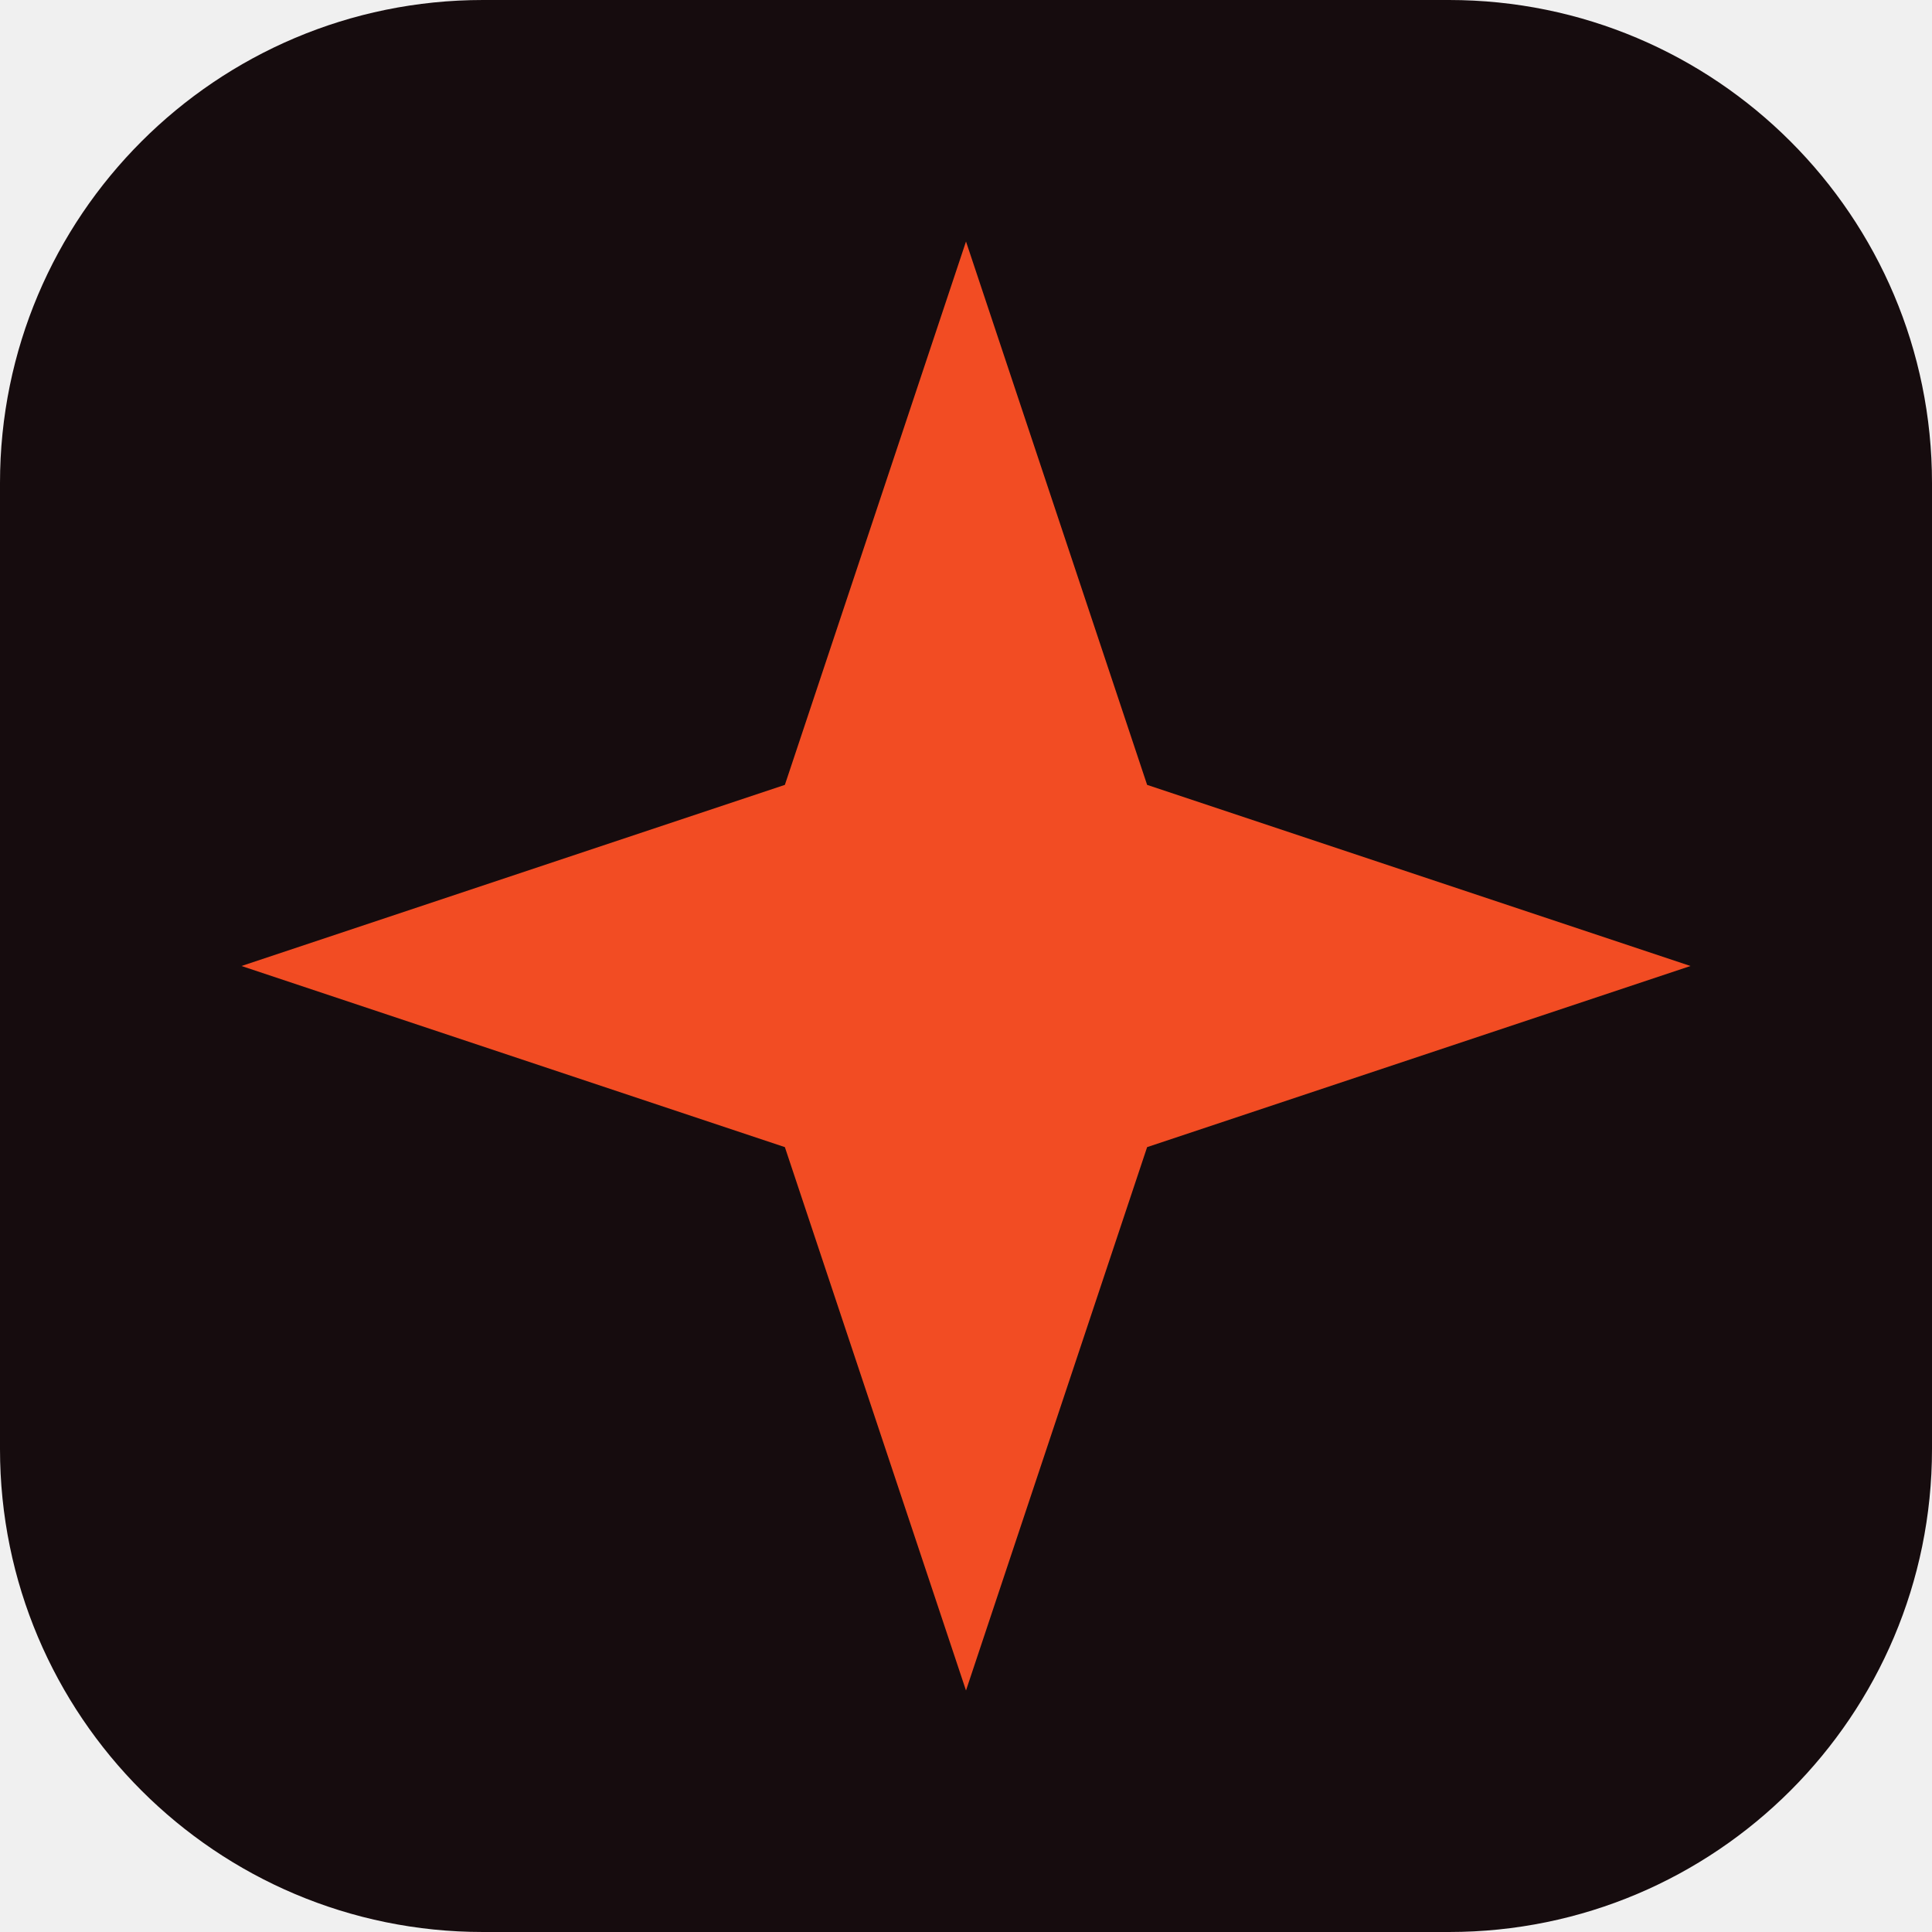
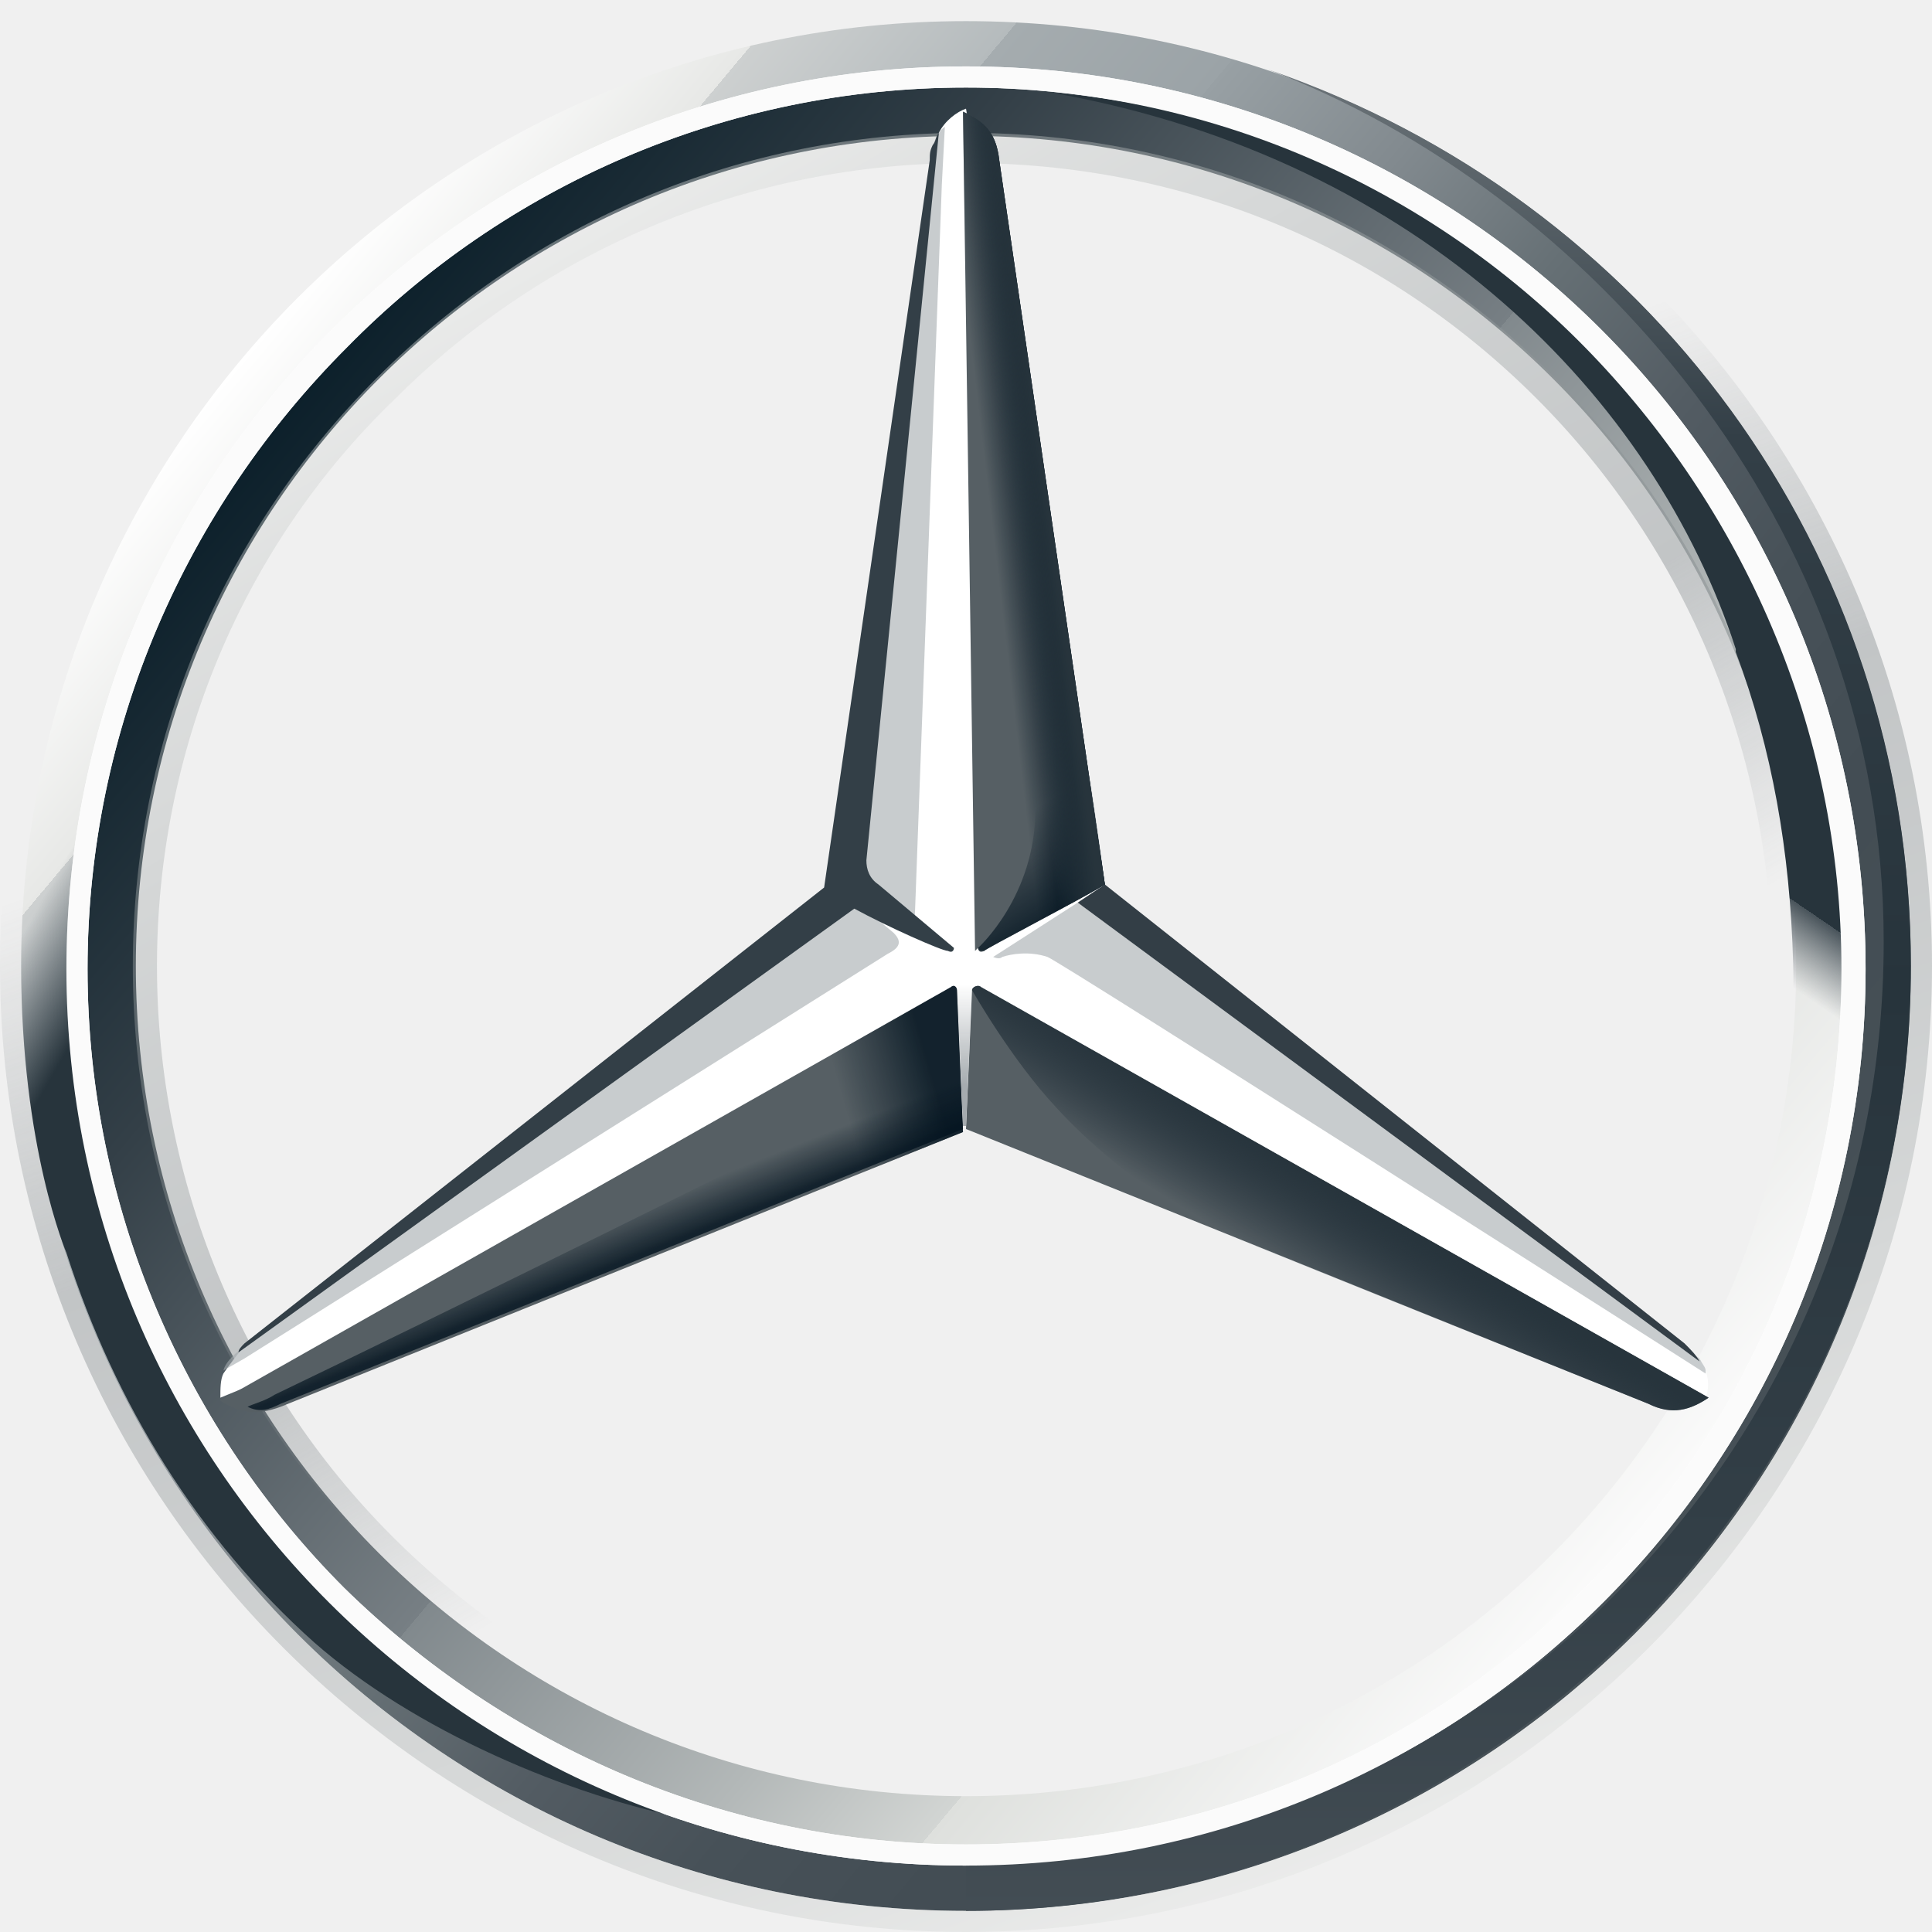
- <svg xmlns="http://www.w3.org/2000/svg" viewBox="0 0 64 64">
-   <rect width="64" height="64" rx="16" fill="#160c0e" />
-   <path d="M32 8 38 26 56 32 38 38 32 56 26 38 8 32 26 26Z" fill="#f24c23" />
+ <svg xmlns="http://www.w3.org/2000/svg" class="footer-brands-logo__star" viewBox="0 0 64 64">
+   <linearGradient id="a" gradientUnits="userSpaceOnUse" x1="114" y1="-142.9" x2="162" y2="-183.1" gradientTransform="matrix(1 0 0 -1 -106 -131)">
+     <stop offset="0" stop-color="#FFF" />
+     <stop offset=".1" stop-color="#E7E8E6" />
+     <stop offset=".1" stop-color="#CDD0D0" />
+     <stop offset=".2" stop-color="#B5BBBD" />
+     <stop offset=".2" stop-color="#A5ACAF" />
+     <stop offset=".3" stop-color="#9BA3A7" />
+     <stop offset=".3" stop-color="#98A0A4" />
+     <stop offset=".4" stop-color="#828A8F" />
+     <stop offset=".5" stop-color="#667075" />
+     <stop offset=".6" stop-color="#535C63" />
+     <stop offset=".7" stop-color="#475158" />
+     <stop offset=".8" stop-color="#434D54" />
+     <stop offset="1" stop-color="#475157" />
+   </linearGradient>
+   <path fill="url(#a)" d="M63.3 32c0 17.3-14 31.3-31.3 31.3S.7 49.3.7 32 14.7.7 32 .7s31.3 14 31.3 31.3zM32 2.6C15.7 2.6 2.6 15.7 2.6 32S15.8 61.4 32 61.4c16.3 0 29.4-13.2 29.4-29.4C61.4 15.7 48.3 2.6 32 2.6z" />
+   <linearGradient id="b" gradientUnits="userSpaceOnUse" x1="115.47" y1="-144.06" x2="160.47" y2="-181.86" gradientTransform="matrix(1 0 0 -1 -106 -131)">
+     <stop offset="0" stop-color="#0B1F2A" />
+     <stop offset=".2" stop-color="#333F47" />
+     <stop offset=".5" stop-color="#777F84" />
+     <stop offset=".5" stop-color="#81898D" />
+     <stop offset=".7" stop-color="#B3B8B8" />
+     <stop offset=".8" stop-color="#D2D5D3" />
+     <stop offset=".8" stop-color="#DEE0DD" />
+     <stop offset="1" stop-color="#FBFBFB" />
+   </linearGradient>
+   <path fill="url(#b)" d="M32 2.6C15.7 2.6 2.6 15.7 2.6 32S15.8 61.4 32 61.4c16.3 0 29.4-13.2 29.4-29.4C61.4 15.7 48.3 2.6 32 2.6zm0 56.9C16.8 59.5 4.5 47.2 4.5 32S16.8 4.5 32 4.5 59.5 16.8 59.5 32 47.2 59.5 32 59.5z" />
+   <linearGradient id="c" gradientUnits="userSpaceOnUse" x1="1933.73" y1="-176.94" x2="1955.63" y2="-237.14" gradientTransform="matrix(-1 0 0 1 1976.672 239.007)">
+     <stop offset="0" stop-color="#E1E3E1" />
+     <stop offset=".1" stop-color="#C1C5C4" />
+     <stop offset=".3" stop-color="#9BA1A2" />
+     <stop offset=".5" stop-color="#7D8487" />
+     <stop offset=".7" stop-color="#687074" stop-opacity="0" />
+     <stop offset=".8" stop-color="#5b6469" stop-opacity="0" />
+     <stop offset="1" stop-color="#576065" stop-opacity="0" />
+   </linearGradient>
+   <path opacity=".4" fill="url(#c)" d="M32 63.3c17.3 0 31.3-14 31.3-31.3S49.3.7 32 .7.7 14.7.7 32s14 31.3 31.3 31.3zM32 0c17.6 0 32 14.4 32 32S49.6 64 32 64 0 49.6 0 32 14.4 0 32 0z" />
+   <path fill="#FFF" d="M2.2 32.1C2.2 15.7 15.5 2.2 32 2.2s29.8 13.4 29.8 29.9c0 16.4-13.3 29.7-29.8 29.7S2.2 48.5 2.2 32.1zm9.3-20.6c-5.3 5.3-8.6 12.6-8.6 20.6 0 8 3.3 15.3 8.5 20.5 5.3 5.2 12.6 8.5 20.6 8.5 8 0 15.3-3.2 20.5-8.5 5.3-5.2 8.5-12.5 8.5-20.5s-3.3-15.3-8.5-20.6C47.3 6.2 40 2.9 32 2.9s-15.3 3.3-20.5 8.6z" />
+   <linearGradient id="d" gradientUnits="userSpaceOnUse" x1="124.2" y1="-139.1" x2="151.8" y2="-186.9" gradientTransform="matrix(1 0 0 -1 -106 -131)">
+     <stop offset="0" stop-color="#E1E3E1" />
+     <stop offset=".1" stop-color="#C1C5C4" />
+     <stop offset=".3" stop-color="#9BA1A2" />
+     <stop offset=".5" stop-color="#7D8487" />
+     <stop offset=".7" stop-color="#687074" stop-opacity="0" />
+     <stop offset=".8" stop-color="#5b6469" stop-opacity="0" />
+     <stop offset="1" stop-color="#576065" stop-opacity="0" />
+   </linearGradient>
+   <path opacity=".4" fill="url(#d)" d="M32 59.6c-7.4 0-14.3-2.9-19.5-8.1S4.4 39.4 4.4 32s2.9-14.3 8.1-19.5S24.6 4.4 32 4.4s14.3 2.9 19.5 8.1 8.1 12.1 8.1 19.5-2.9 14.3-8.1 19.5-12.1 8.1-19.5 8.1zm0-.8c7.1 0 13.9-2.8 18.9-7.8 5.1-5.1 7.8-11.8 7.8-18.9s-2.8-13.9-7.8-18.9C45.8 8.1 39.1 5.4 32 5.4c-7.1 0-13.9 2.8-18.9 7.8C8 18.1 5.2 24.9 5.2 32c0 7.1 2.8 13.9 7.8 18.9 5.1 5.1 11.9 7.9 19 7.9z" />
+   <path fill="#FFF" d="M56.3 45c-.5-.4-19.8-15.7-19.8-15.7L32 3.6c-.3.1-.7.4-.9.8l-3.2 25L8 44.7s-.4.5-.6.8c-.1.2-.1.5-.1.8l24.6-10.1 24.6 10.1c.2-.5 0-1-.2-1.3z" />
+   <path fill="#565F64" d="M32.2 32.8l-.2 4.6 22.6 9.1c.8.4 1.4.2 2-.2L32.5 32.7c-.1-.1-.3 0-.3.1z" />
+   <linearGradient id="e" gradientUnits="userSpaceOnUse" x1="150.49" y1="-170.39" x2="148.79" y2="-173.19" gradientTransform="matrix(1 0 0 -1 -106 -131)">
+     <stop offset="0" stop-color="#27343C" />
+     <stop offset="1" stop-color="#00111e" stop-opacity="0" />
+   </linearGradient>
+   <path fill="url(#e)" d="M32.2 32.8s1.3 2.3 2.8 3.9c2.1 2.3 4.9 3.9 4.9 3.9l14.7 5.9c.8.4 1.4.2 2-.2L32.5 32.7c-.1-.1-.3 0-.3.1z" />
+   <path fill="#A4AAAE" fill-opacity=".6" d="M56.5 45.4c0-.1-.1-.2-.2-.4L35.7 29.9l-2.8 1.8s.2.1.3 0c.3-.1.9-.2 1.5 0 .5.2 21.8 13.8 21.8 13.8v-.1z" />
+   <path fill="#333E46" d="M55.8 44.5L36.6 29.3l-.9.6 20.6 15.2c-.1-.2-.3-.4-.5-.6z" />
+   <path fill="#565F64" d="M32.5 31.3l-.1.1s0 .2.2.1c.1-.1 3-1.6 4-2.2l-3.5-24c-.1-.9-.5-1.3-1.2-1.6l.4 27.8.2-.2z" />
+   <path fill="#A4AAAE" fill-opacity=".6" d="M30.8 5.3v1.3l-2.2 22.1c0 .3.1.6.4.8l1.3 1 .9-24.4.1-1.9c-.3.2-.4.6-.5 1.1zM29.6 30.9l-1.2-1L8.1 44.6s-.6.4-.7.8l.7-.4 21.3-13.4c.4-.2.5-.4.2-.7z" />
+   <path fill="#565F64" d="M31.7 32.8c0-.1-.1-.2-.2-.1L7.3 46.4c.6.4 1.2.5 2 .2l22.6-9.1-.2-4.7z" />
+   <linearGradient id="f" gradientUnits="userSpaceOnUse" x1="145.58" y1="-160.11" x2="142.78" y2="-155.61" gradientTransform="matrix(1 0 0 -1 -106 -131)">
+     <stop offset=".1" stop-color="#02131F" />
+     <stop offset=".9" stop-color="#02131f" stop-opacity="0" />
+   </linearGradient>
+   <path fill="url(#f)" d="M32.4 31.4l.1-.1-.1.1s0 .1.1.1h.1c.1-.1 3-1.6 4-2.2l-.4-2.9-3.1-21.1c0-.4-.1-.7-.3-.9 0 0 1.5 20.2 1.5 22.4 0 2.9-1.9 4.6-1.9 4.6z" />
+   <linearGradient id="g" gradientUnits="userSpaceOnUse" x1="137.98" y1="-167.34" x2="133.78" y2="-168.54" gradientTransform="matrix(1 0 0 -1 -106 -131)">
+     <stop offset=".2" stop-color="#02131F" />
+     <stop offset=".9" stop-color="#02131f" stop-opacity="0" />
+   </linearGradient>
+   <path fill="url(#g)" fill-opacity=".8" d="M31.7 32.8c0-.1-.1-.2-.2-.1L7.3 46.4c.6.4 1.2.5 2 .2l22.6-9.1-.2-4.7z" />
+   <linearGradient id="h" gradientUnits="userSpaceOnUse" x1="126.79" y1="-172.9" x2="126.19" y2="-171.4" gradientTransform="matrix(1 0 0 -1 -106 -131)">
+     <stop offset="0" stop-color="#02131F" />
+     <stop offset=".1" stop-color="#02131F" />
+     <stop offset="1" stop-color="#02131f" stop-opacity="0" />
+   </linearGradient>
+   <path opacity=".8" fill="url(#h)" d="M9.3 46.5l22.6-9.1-.2-4.4c-.4 1.2-1.1 2.5-3 3.5-1.4.8-14.8 7.4-19.6 9.7-.3.2-.7.3-.9.4.4.2.7.1 1.1-.1z" />
+   <linearGradient id="i" gradientUnits="userSpaceOnUse" x1="141.6" y1="-148.21" x2="138.2" y2="-148.61" gradientTransform="matrix(1 0 0 -1 -106 -131)">
+     <stop offset=".3" stop-color="#02131F" />
+     <stop offset=".3" stop-color="#02131F" />
+     <stop offset=".8" stop-color="#02131f" stop-opacity="0" />
+   </linearGradient>
+   <path fill="url(#i)" d="M32.5 31.3l-.1.1s0 .2.2.1c.1-.1 3-1.6 4-2.2l-3.5-24c-.1-.9-.5-1.3-1.2-1.6l.4 27.8.2-.2z" />
+   <linearGradient id="j" gradientUnits="userSpaceOnUse" x1="141.71" y1="-148.16" x2="139.41" y2="-148.46" gradientTransform="matrix(1 0 0 -1 -106 -131)">
+     <stop offset=".4" stop-color="#27343C" />
+     <stop offset="1" stop-color="#3b474e" stop-opacity="0" />
+   </linearGradient>
+   <path fill="url(#j)" d="M32.5 31.3l-.1.1s0 .2.2.1c.1-.1 3-1.6 4-2.2l-3.5-24c-.1-.9-.5-1.3-1.2-1.6l.4 27.8.2-.2z" />
+   <linearGradient id="k" gradientUnits="userSpaceOnUse" x1="105.64" y1="-163.83" x2="133.54" y2="-179.93" gradientTransform="matrix(1 0 0 -1 -106 -131)">
+     <stop offset="0" stop-color="#24303a" stop-opacity="0" />
+     <stop offset="0" stop-color="#25323b" stop-opacity="0" />
+     <stop offset=".1" stop-color="#27343C" />
+   </linearGradient>
+   <path fill="url(#k)" d="M5.1 44.4C4.4 42.8.4 35 4.8 20H3.1c-.9 3-1.6 4.8-2 7.5 0 0-.2 1-.3 2.1C.7 30.7.7 31.3.7 32c0 6 1.5 9.5 1.5 9.5 1.6 5 4.4 9.5 8.2 12.9 3.3 2.9 8.4 5.1 12.6 5.9-.7-.1-12.7-5.2-17.9-15.9z" />
+   <linearGradient id="l" gradientUnits="userSpaceOnUse" x1="137.95" y1="-168.4" x2="137.95" y2="-163.6" gradientTransform="matrix(1 0 0 -1 -106 -131)">
+     <stop offset=".3" stop-color="#A5ABAF" />
+     <stop offset="1" stop-color="#a5abaf" stop-opacity="0" />
+   </linearGradient>
+   <path fill="url(#l)" d="M32.4 32.6h-.9c.1 0 .2 0 .2.1l.2 4.6h.1l.2-4.6c0-.1.1-.2.2-.1z" />
+   <linearGradient id="m" gradientUnits="userSpaceOnUse" x1="153.65" y1="-133.3" x2="153.65" y2="-194.3" gradientTransform="matrix(1 0 0 -1 -106 -131)">
+     <stop offset="0" stop-color="#DEE0DD" />
+     <stop offset="0" stop-color="#C5C9C7" />
+     <stop offset="0" stop-color="#9EA4A5" />
+     <stop offset="0" stop-color="#82898C" />
+     <stop offset="0" stop-color="#71797D" />
+     <stop offset="0" stop-color="#6B7378" />
+     <stop offset=".2" stop-color="#333F47" />
+     <stop offset=".5" stop-color="#27343C" />
+     <stop offset=".8" stop-color="#333F47" />
+     <stop offset="1" stop-color="#434D54" />
+   </linearGradient>
+   <path fill="url(#m)" d="M42 2.3c10.5 4 20.4 15 20.4 28.9C62.4 48 49 61.7 32 61.7v1.6c17 0 31.3-14 31.3-31.3 0-13.8-8.8-25.4-21.3-29.7z" />
+   <linearGradient id="n" gradientUnits="userSpaceOnUse" x1="138" y1="-131.7" x2="138.3" y2="-131.7" gradientTransform="matrix(1 0 0 -1 -106 -131)">
+     <stop offset="0" stop-color="#DEE0DD" />
+     <stop offset="0" stop-color="#C5C9C7" />
+     <stop offset="0" stop-color="#9EA4A5" />
+     <stop offset="0" stop-color="#82898C" />
+     <stop offset="0" stop-color="#71797D" />
+     <stop offset="0" stop-color="#6B7378" />
+     <stop offset=".2" stop-color="#333F47" />
+     <stop offset=".5" stop-color="#27343C" />
+     <stop offset=".8" stop-color="#333F47" />
+     <stop offset="1" stop-color="#434D54" />
+   </linearGradient>
+   <path fill="url(#n)" d="M32.3.7H32h.3z" />
+   <linearGradient id="o" gradientUnits="userSpaceOnUse" x1="163.29" y1="-139.09" x2="149.79" y2="-158.89" gradientTransform="matrix(1 0 0 -1 -106 -131)">
+     <stop offset=".7" stop-color="#27343C" />
+     <stop offset=".7" stop-color="#2B373F" />
+     <stop offset=".7" stop-color="#36424A" />
+     <stop offset=".7" stop-color="#49545B" />
+     <stop offset=".8" stop-color="#646d73" stop-opacity="0" />
+     <stop offset=".8" stop-color="#868d92" stop-opacity="0" />
+     <stop offset=".8" stop-color="#b0b5b8" stop-opacity="0" />
+     <stop offset=".8" stop-color="#e1e3e4" stop-opacity="0" />
+     <stop offset=".8" stop-color="#fff" stop-opacity="0" />
+   </linearGradient>
+   <path fill="url(#o)" d="M58.8 20.2C51.8 4.1 36 3.2 35.1 3.1H35c12.1 2.2 19.8 10.1 22.5 18.4v.1c1.2 3.2 1.8 6.6 1.9 10.3.1 3.5-.7 7.4-2.2 11-.1.5-.2 1.1-.3 1.1h1.6c4.8-9 2.7-18.1.3-23.8z" />
+   <path fill="#FBFBFB" d="M2.2 32.1C2.2 15.7 15.5 2.2 32 2.2s29.8 13.4 29.8 29.9c0 16.4-13.3 29.7-29.8 29.7S2.2 48.5 2.2 32.1zm9.3-20.6c-5.3 5.3-8.6 12.6-8.6 20.6 0 8 3.3 15.3 8.5 20.5 5.3 5.2 12.6 8.5 20.6 8.5 8 0 15.3-3.2 20.5-8.5 5.3-5.2 8.5-12.5 8.5-20.5s-3.3-15.3-8.5-20.6C47.3 6.2 40 2.9 32 2.9s-15.3 3.3-20.5 8.6z" />
+   <path fill="#333F47" d="M7.9 44.8l20.4-14.7c1.1.6 2.9 1.4 3.1 1.4.2.1.2-.1.2-.1l-2.5-2.1c-.3-.2-.4-.5-.4-.8l2.4-24.1c-.1.1-.1.3-.2.4-.1.2-.1.3-.1.5l-3.5 24.1L8.1 44.5c-.1.1-.2.2-.2.3z" />
</svg>
